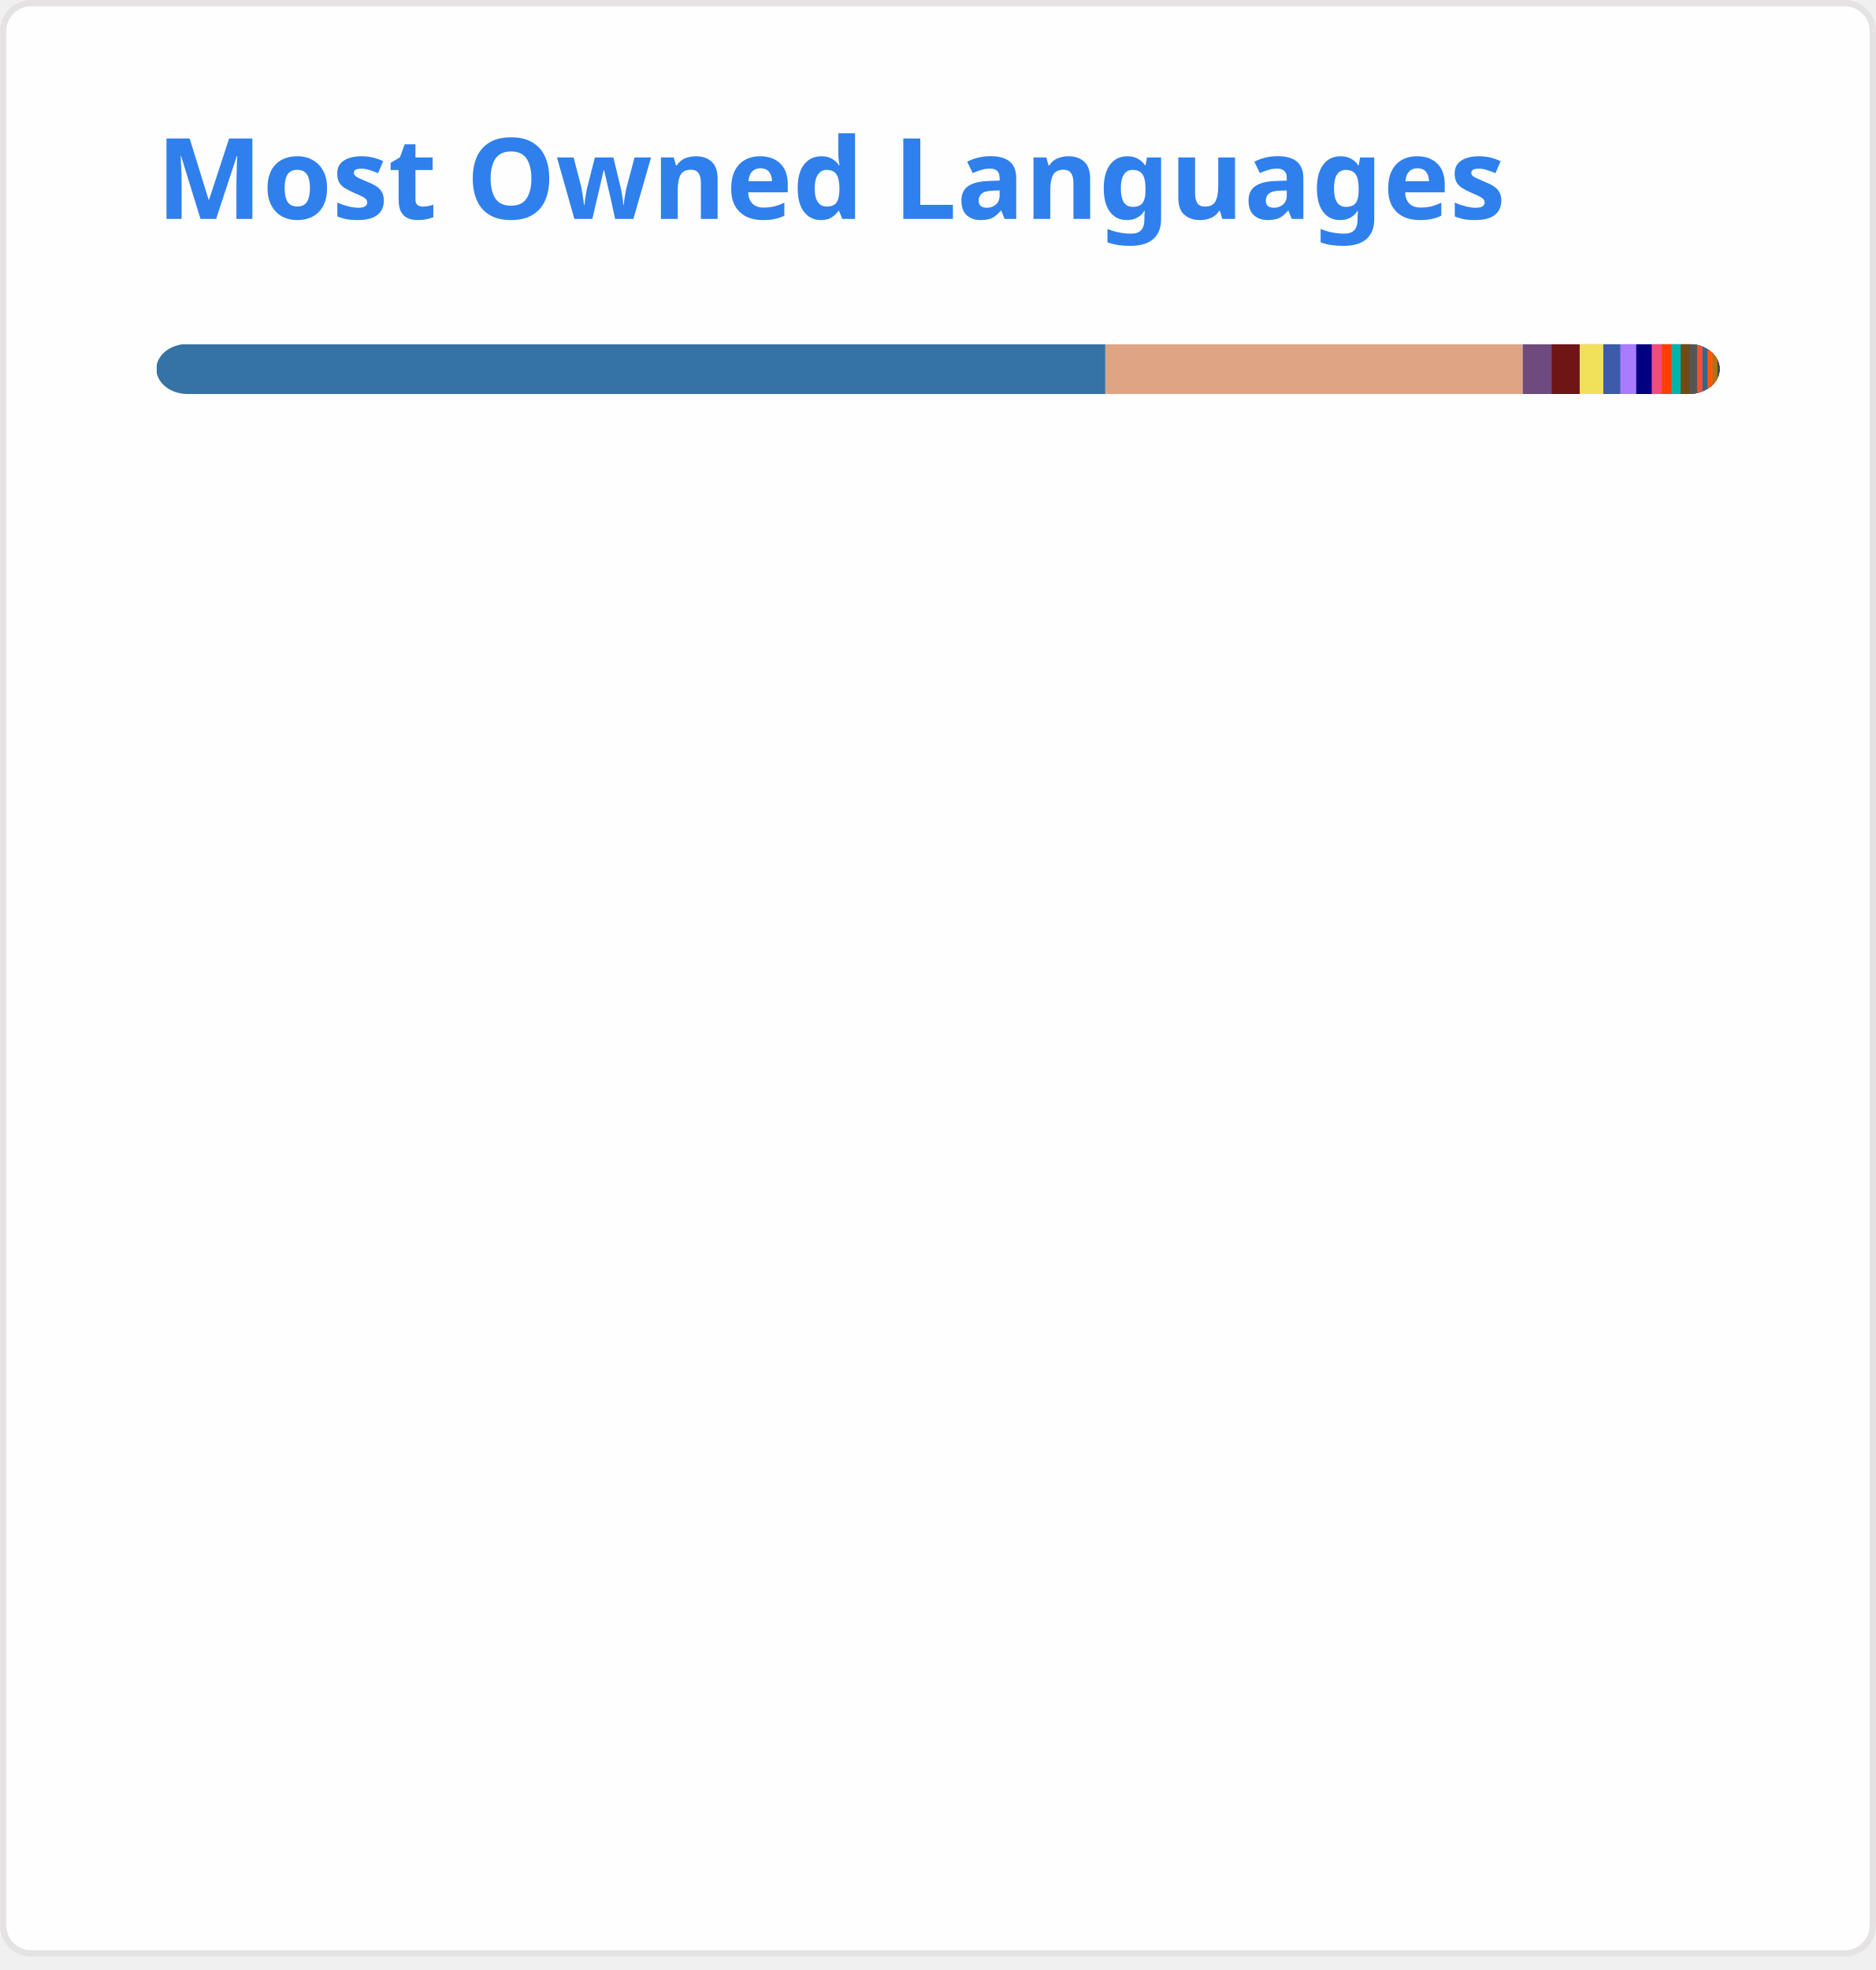
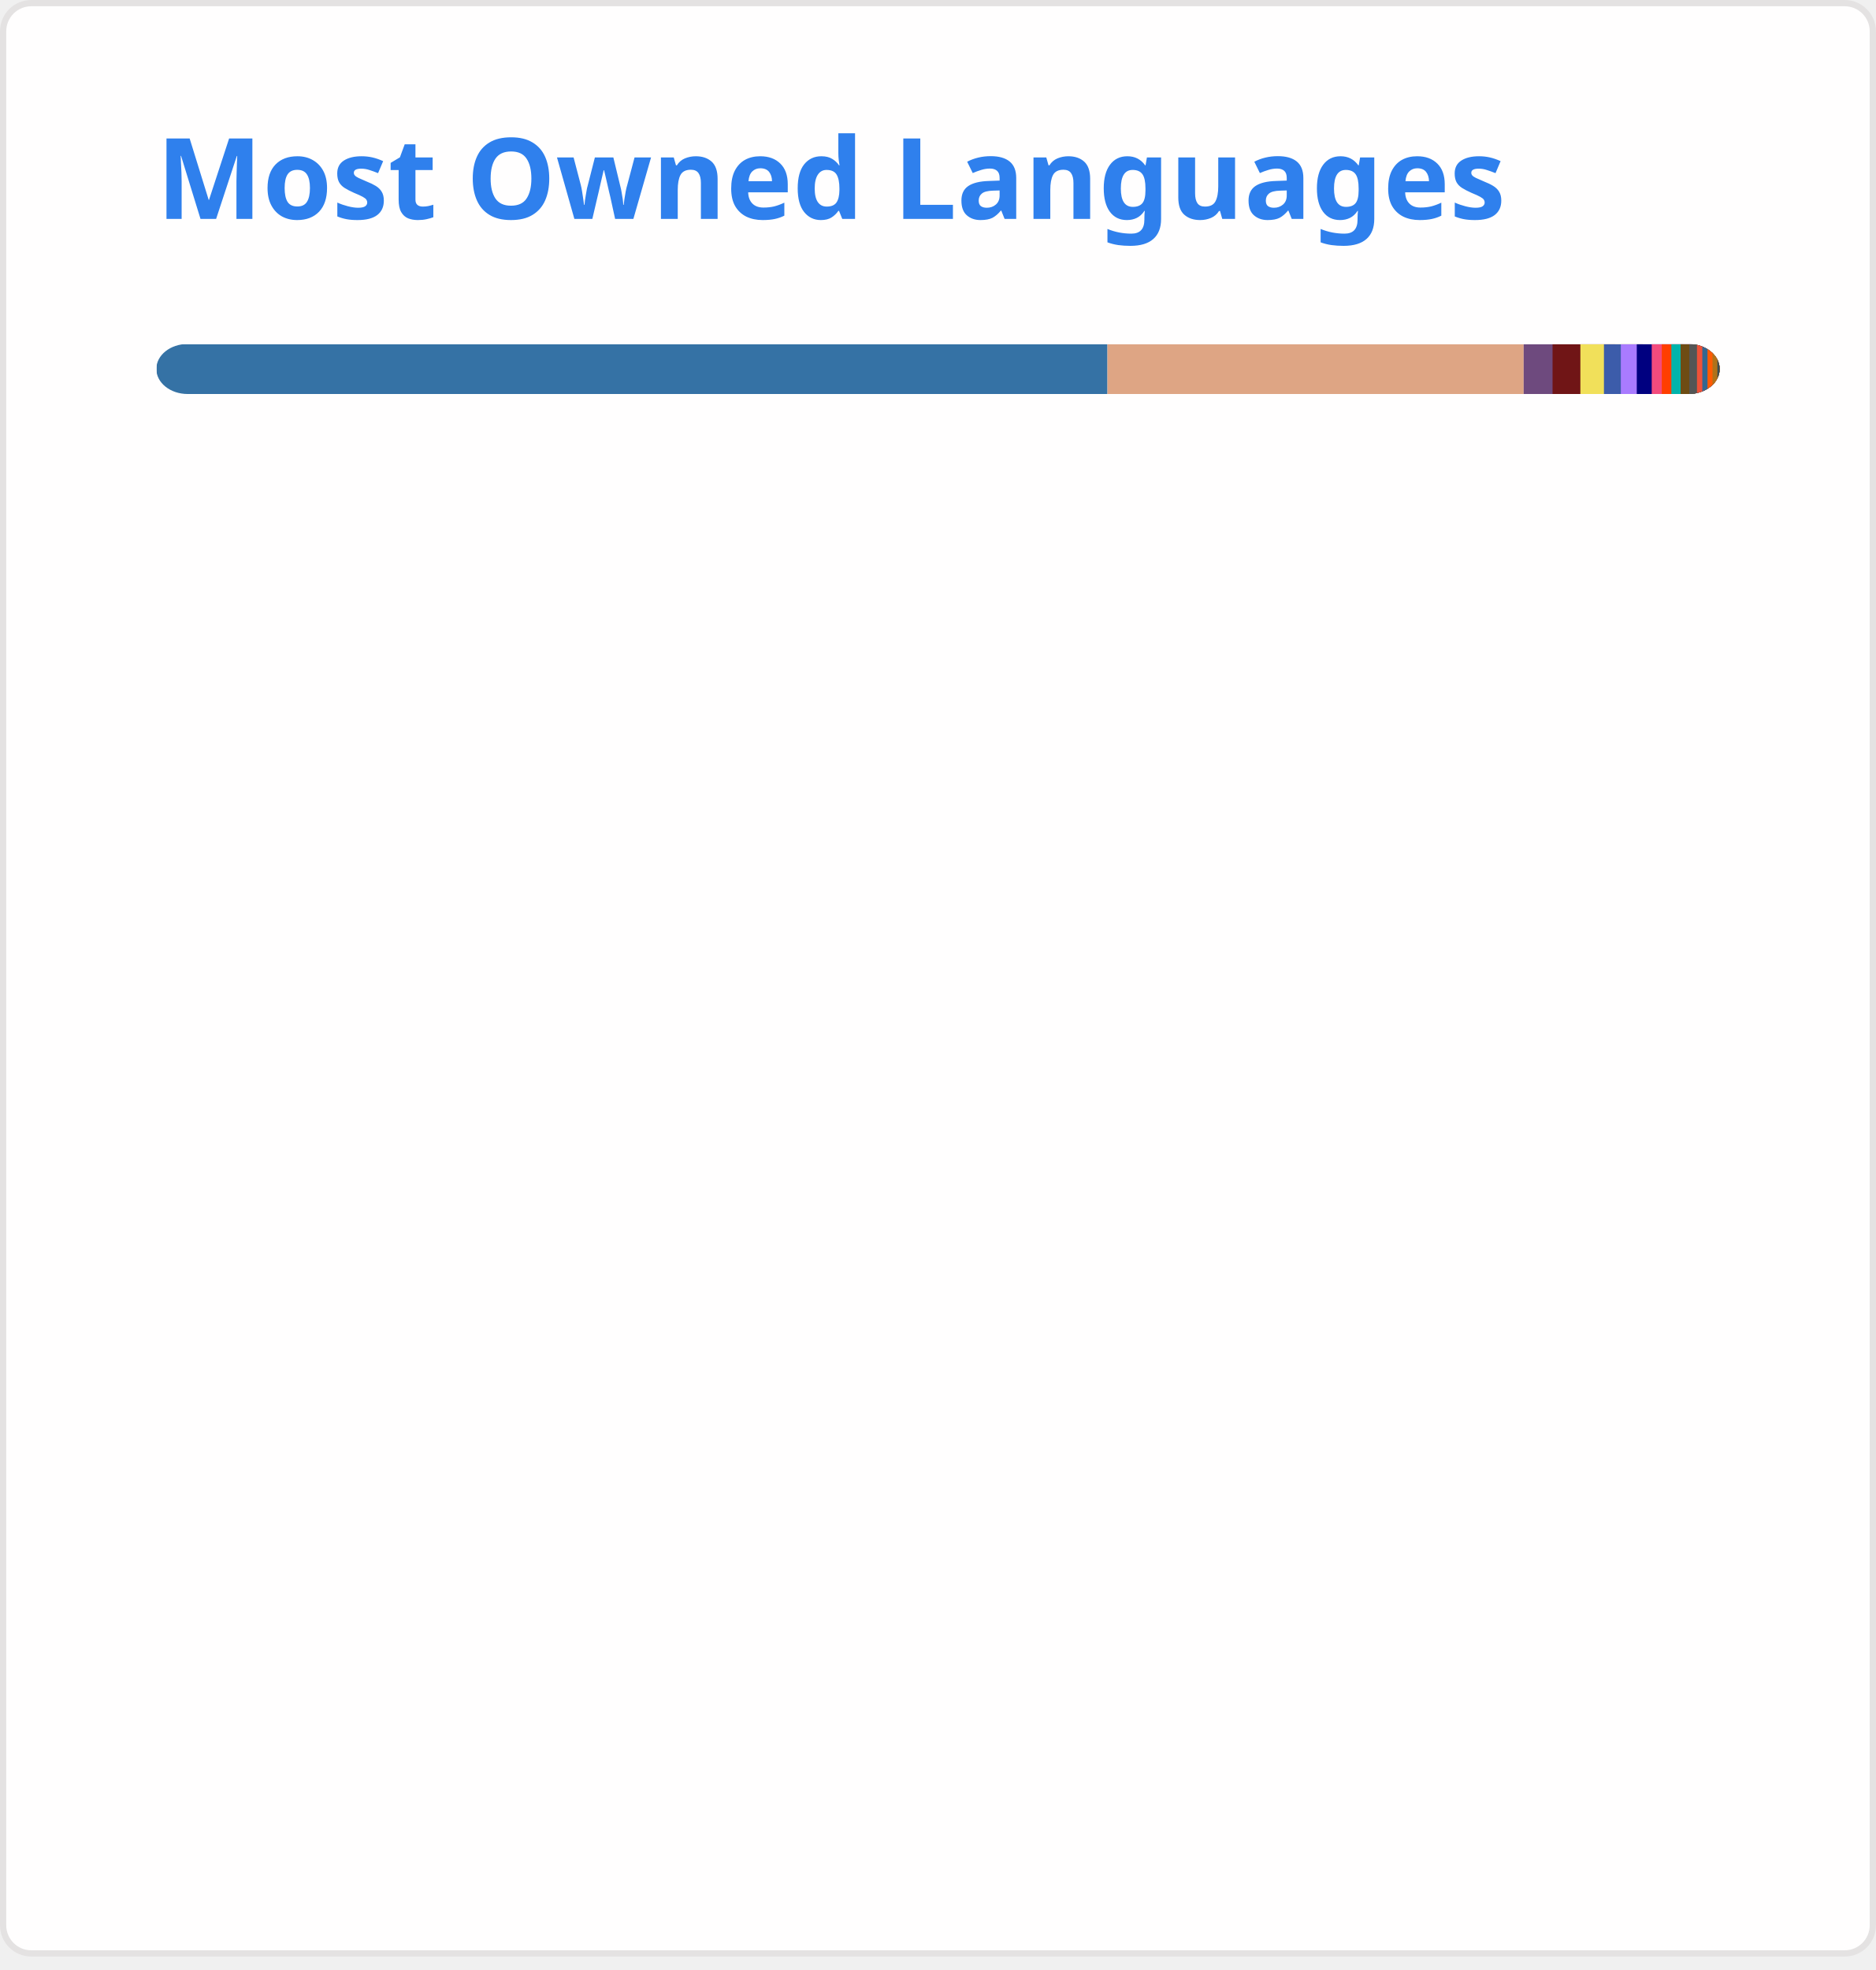
<svg xmlns="http://www.w3.org/2000/svg" width="300" height="315" viewBox="0 0 300 315" fill="none" role="img" aria-labelledby="descId">
  <style>
.header {
font: 600 18px 'Segoe UI', Ubuntu, Sans-Serif;
fill: #2f80ed;
animation: fadeInAnimation 0.8s ease-in-out forwards;
}
@supports(-moz-appearance: auto) {
/* Selector detects Firefox */
.header { font-size: 15.5px; }
}

@keyframes slideInAnimation {
from {
width: 0;
}
to {
width: calc(100%-100px);
}
}
@keyframes growWidthAnimation {
from {
width: 0;
}
to {
width: 100%;
}
}
.stat {
font: 600 14px 'Segoe UI', Ubuntu, "Helvetica Neue", Sans-Serif; fill: #434d58;
}
@supports(-moz-appearance: auto) {
/* Selector detects Firefox */
.stat { font-size:12px; }
}
.bold { font-weight: 700 }
.lang-name {
font: 400 11px "Segoe UI", Ubuntu, Sans-Serif;
fill: #434d58;
}
.stagger {
opacity: 0;
animation: fadeInAnimation 0.3s ease-in-out forwards;
}
#rect-mask rect{
animation: slideInAnimation 1s ease-in-out forwards;
}
.lang-progress{
animation: growWidthAnimation 0.6s ease-in-out forwards;
}



/* Animations */
@keyframes scaleInAnimation {
from {
transform: translate(-5px, 5px) scale(0);
}
to {
transform: translate(-5px, 5px) scale(1);
}
}
@keyframes fadeInAnimation {
from {
opacity: 0;
}
to {
opacity: 1;
}
}


</style>
  <rect data-testid="card-bg" x="0.5" y="0.5" rx="4.5" height="99%" stroke="#e4e2e2" width="299" fill="#fffefe" stroke-opacity="1" />
  <g data-testid="card-title" transform="translate(25, 35)">
    <g transform="translate(0, 0)">
      <text x="0" y="0" class="header" data-testid="header">Most Owned Languages</text>
    </g>
  </g>
  <g data-testid="main-card-body" transform="translate(0, 55)">
    <svg data-testid="lang-items" x="25">
      <mask id="rect-mask">
        <rect x="0" y="0" width="250" height="8" fill="white" rx="5" />
      </mask>
-       <rect mask="url(#rect-mask)" data-testid="lang-progress" x="0" y="0" width="151.76" height="8" fill="#3572A5" />
-       <rect mask="url(#rect-mask)" data-testid="lang-progress" x="151.76" y="0" width="66.75" height="8" fill="#dea584" />
-       <rect mask="url(#rect-mask)" data-testid="lang-progress" x="218.51" y="0" width="14.64" height="8" fill="#6e4a7e" />
-       <rect mask="url(#rect-mask)" data-testid="lang-progress" x="223.15" y="0" width="14.47" height="8" fill="#701516" />
-       <rect mask="url(#rect-mask)" data-testid="lang-progress" x="227.62" y="0" width="13.78" height="8" fill="#f1e05a" />
-       <rect mask="url(#rect-mask)" data-testid="lang-progress" x="231.4" y="0" width="12.71" height="8" fill="#3c5caa" />
-       <rect mask="url(#rect-mask)" data-testid="lang-progress" x="234.11" y="0" width="12.55" height="8" fill="#A97BFF" />
-       <rect mask="url(#rect-mask)" data-testid="lang-progress" x="236.66" y="0" width="12.48" height="8" fill="#000080" />
+       <rect mask="url(#rect-mask)" data-testid="lang-progress" x="0" y="0" width="152.1" height="8" fill="#3572A5" />
+       <rect mask="url(#rect-mask)" data-testid="lang-progress" x="152.1" y="0" width="66.56" height="8" fill="#dea584" />
+       <rect mask="url(#rect-mask)" data-testid="lang-progress" x="218.66" y="0" width="14.62" height="8" fill="#6e4a7e" />
+       <rect mask="url(#rect-mask)" data-testid="lang-progress" x="223.28" y="0" width="14.45" height="8" fill="#701516" />
+       <rect mask="url(#rect-mask)" data-testid="lang-progress" x="227.73" y="0" width="13.77" height="8" fill="#f1e05a" />
+       <rect mask="url(#rect-mask)" data-testid="lang-progress" x="231.5" y="0" width="12.7" height="8" fill="#3c5caa" />
+       <rect mask="url(#rect-mask)" data-testid="lang-progress" x="234.2" y="0" width="12.55" height="8" fill="#A97BFF" />
+       <rect mask="url(#rect-mask)" data-testid="lang-progress" x="236.75" y="0" width="12.39" height="8" fill="#000080" />
      <rect mask="url(#rect-mask)" data-testid="lang-progress" x="239.14" y="0" width="11.61" height="8" fill="#f34b7d" />
      <rect mask="url(#rect-mask)" data-testid="lang-progress" x="240.75" y="0" width="11.53" height="8" fill="#ff3e00" />
-       <rect mask="url(#rect-mask)" data-testid="lang-progress" x="242.28" y="0" width="11.49" height="8" fill="#00B4AB" />
-       <rect mask="url(#rect-mask)" data-testid="lang-progress" x="243.77" y="0" width="11.4" height="8" fill="#6E4C13" />
-       <rect mask="url(#rect-mask)" data-testid="lang-progress" x="245.17" y="0" width="11.23" height="8" fill="#555555" />
-       <rect mask="url(#rect-mask)" data-testid="lang-progress" x="246.4" y="0" width="10.86" height="8" fill="#F05138" />
-       <rect mask="url(#rect-mask)" data-testid="lang-progress" x="247.26" y="0" width="10.81" height="8" fill="#336790" />
-       <rect mask="url(#rect-mask)" data-testid="lang-progress" x="248.07" y="0" width="10.8" height="8" fill="#ff5a03" />
-       <rect mask="url(#rect-mask)" data-testid="lang-progress" x="248.87" y="0" width="10.78" height="8" fill="#b07219" />
-       <rect mask="url(#rect-mask)" data-testid="lang-progress" x="249.65" y="0" width="10.34" height="8" fill="#384d54" />
+       <rect mask="url(#rect-mask)" data-testid="lang-progress" x="242.28" y="0" width="11.48" height="8" fill="#00B4AB" />
+       <rect mask="url(#rect-mask)" data-testid="lang-progress" x="243.76" y="0" width="11.39" height="8" fill="#6E4C13" />
+       <rect mask="url(#rect-mask)" data-testid="lang-progress" x="245.15" y="0" width="11.23" height="8" fill="#555555" />
+       <rect mask="url(#rect-mask)" data-testid="lang-progress" x="246.38" y="0" width="10.85" height="8" fill="#F05138" />
+       <rect mask="url(#rect-mask)" data-testid="lang-progress" x="247.23" y="0" width="10.83" height="8" fill="#336790" />
+       <rect mask="url(#rect-mask)" data-testid="lang-progress" x="248.06" y="0" width="10.8" height="8" fill="#ff5a03" />
+       <rect mask="url(#rect-mask)" data-testid="lang-progress" x="248.86" y="0" width="10.78" height="8" fill="#b07219" />
+       <rect mask="url(#rect-mask)" data-testid="lang-progress" x="249.64" y="0" width="10.34" height="8" fill="#384d54" />
      <g transform="translate(0, 25)">
        <g transform="translate(0, 0)">
          <g transform="translate(0, 0)">
            <g class="stagger" style="animation-delay: 450ms">
              <circle cx="5" cy="6" r="5" fill="#3572A5" />
              <text data-testid="lang-name" x="15" y="10" class="lang-name">
Python 3.3 MB
</text>
            </g>
          </g>
          <g transform="translate(0, 25)">
            <g class="stagger" style="animation-delay: 600ms">
              <circle cx="5" cy="6" r="5" fill="#dea584" />
              <text data-testid="lang-name" x="15" y="10" class="lang-name">
Rust 1.5 MB
</text>
            </g>
          </g>
          <g transform="translate(0, 50)">
            <g class="stagger" style="animation-delay: 750ms">
              <circle cx="5" cy="6" r="5" fill="#6e4a7e" />
              <text data-testid="lang-name" x="15" y="10" class="lang-name">
Elixir 103.3 KB
</text>
            </g>
          </g>
          <g transform="translate(0, 75)">
            <g class="stagger" style="animation-delay: 900ms">
              <circle cx="5" cy="6" r="5" fill="#701516" />
              <text data-testid="lang-name" x="15" y="10" class="lang-name">
Ruby 99.5 KB
</text>
            </g>
          </g>
          <g transform="translate(0, 100)">
            <g class="stagger" style="animation-delay: 1050ms">
              <circle cx="5" cy="6" r="5" fill="#f1e05a" />
              <text data-testid="lang-name" x="15" y="10" class="lang-name">
JavaScript 84.2 KB
</text>
            </g>
          </g>
          <g transform="translate(0, 125)">
            <g class="stagger" style="animation-delay: 1200ms">
              <circle cx="5" cy="6" r="5" fill="#3c5caa" />
              <text data-testid="lang-name" x="15" y="10" class="lang-name">
Racket 60.4 KB
</text>
            </g>
          </g>
          <g transform="translate(0, 150)">
            <g class="stagger" style="animation-delay: 1350ms">
              <circle cx="5" cy="6" r="5" fill="#A97BFF" />
              <text data-testid="lang-name" x="15" y="10" class="lang-name">
Kotlin 56.9 KB
</text>
            </g>
          </g>
          <g transform="translate(0, 175)">
            <g class="stagger" style="animation-delay: 1500ms">
              <circle cx="5" cy="6" r="5" fill="#000080" />
              <text data-testid="lang-name" x="15" y="10" class="lang-name">
- Lua 55.2 KB
+ Lua 53.3 KB
</text>
            </g>
          </g>
          <g transform="translate(0, 200)">
            <g class="stagger" style="animation-delay: 1650ms">
              <circle cx="5" cy="6" r="5" fill="#f34b7d" />
              <text data-testid="lang-name" x="15" y="10" class="lang-name">
C++ 35.9 KB
</text>
            </g>
          </g>
        </g>
        <g transform="translate(150, 0)">
          <g transform="translate(0, 0)">
            <g class="stagger" style="animation-delay: 450ms">
              <circle cx="5" cy="6" r="5" fill="#ff3e00" />
              <text data-testid="lang-name" x="15" y="10" class="lang-name">
Svelte 34.2 KB
</text>
            </g>
          </g>
          <g transform="translate(0, 25)">
            <g class="stagger" style="animation-delay: 600ms">
              <circle cx="5" cy="6" r="5" fill="#00B4AB" />
              <text data-testid="lang-name" x="15" y="10" class="lang-name">
Dart 33.2 KB
</text>
            </g>
          </g>
          <g transform="translate(0, 50)">
            <g class="stagger" style="animation-delay: 750ms">
              <circle cx="5" cy="6" r="5" fill="#6E4C13" />
              <text data-testid="lang-name" x="15" y="10" class="lang-name">
Assembly 31.1 KB
</text>
            </g>
          </g>
          <g transform="translate(0, 75)">
            <g class="stagger" style="animation-delay: 900ms">
              <circle cx="5" cy="6" r="5" fill="#555555" />
              <text data-testid="lang-name" x="15" y="10" class="lang-name">
C 27.5 KB
</text>
            </g>
          </g>
          <g transform="translate(0, 100)">
            <g class="stagger" style="animation-delay: 1050ms">
              <circle cx="5" cy="6" r="5" fill="#F05138" />
              <text data-testid="lang-name" x="15" y="10" class="lang-name">
Swift 19.1 KB
</text>
            </g>
          </g>
          <g transform="translate(0, 125)">
            <g class="stagger" style="animation-delay: 1200ms">
              <circle cx="5" cy="6" r="5" fill="#336790" />
              <text data-testid="lang-name" x="15" y="10" class="lang-name">
- PLpgSQL 18.1 KB
+ PLpgSQL 18.6 KB
</text>
            </g>
          </g>
          <g transform="translate(0, 150)">
            <g class="stagger" style="animation-delay: 1350ms">
              <circle cx="5" cy="6" r="5" fill="#ff5a03" />
              <text data-testid="lang-name" x="15" y="10" class="lang-name">
Astro 17.8 KB
</text>
            </g>
          </g>
          <g transform="translate(0, 175)">
            <g class="stagger" style="animation-delay: 1500ms">
              <circle cx="5" cy="6" r="5" fill="#b07219" />
              <text data-testid="lang-name" x="15" y="10" class="lang-name">
Java 17.5 KB
</text>
            </g>
          </g>
          <g transform="translate(0, 200)">
            <g class="stagger" style="animation-delay: 1650ms">
              <circle cx="5" cy="6" r="5" fill="#384d54" />
              <text data-testid="lang-name" x="15" y="10" class="lang-name">
Dockerfile 7.7 KB
</text>
            </g>
          </g>
        </g>
      </g>
    </svg>
  </g>
</svg>
